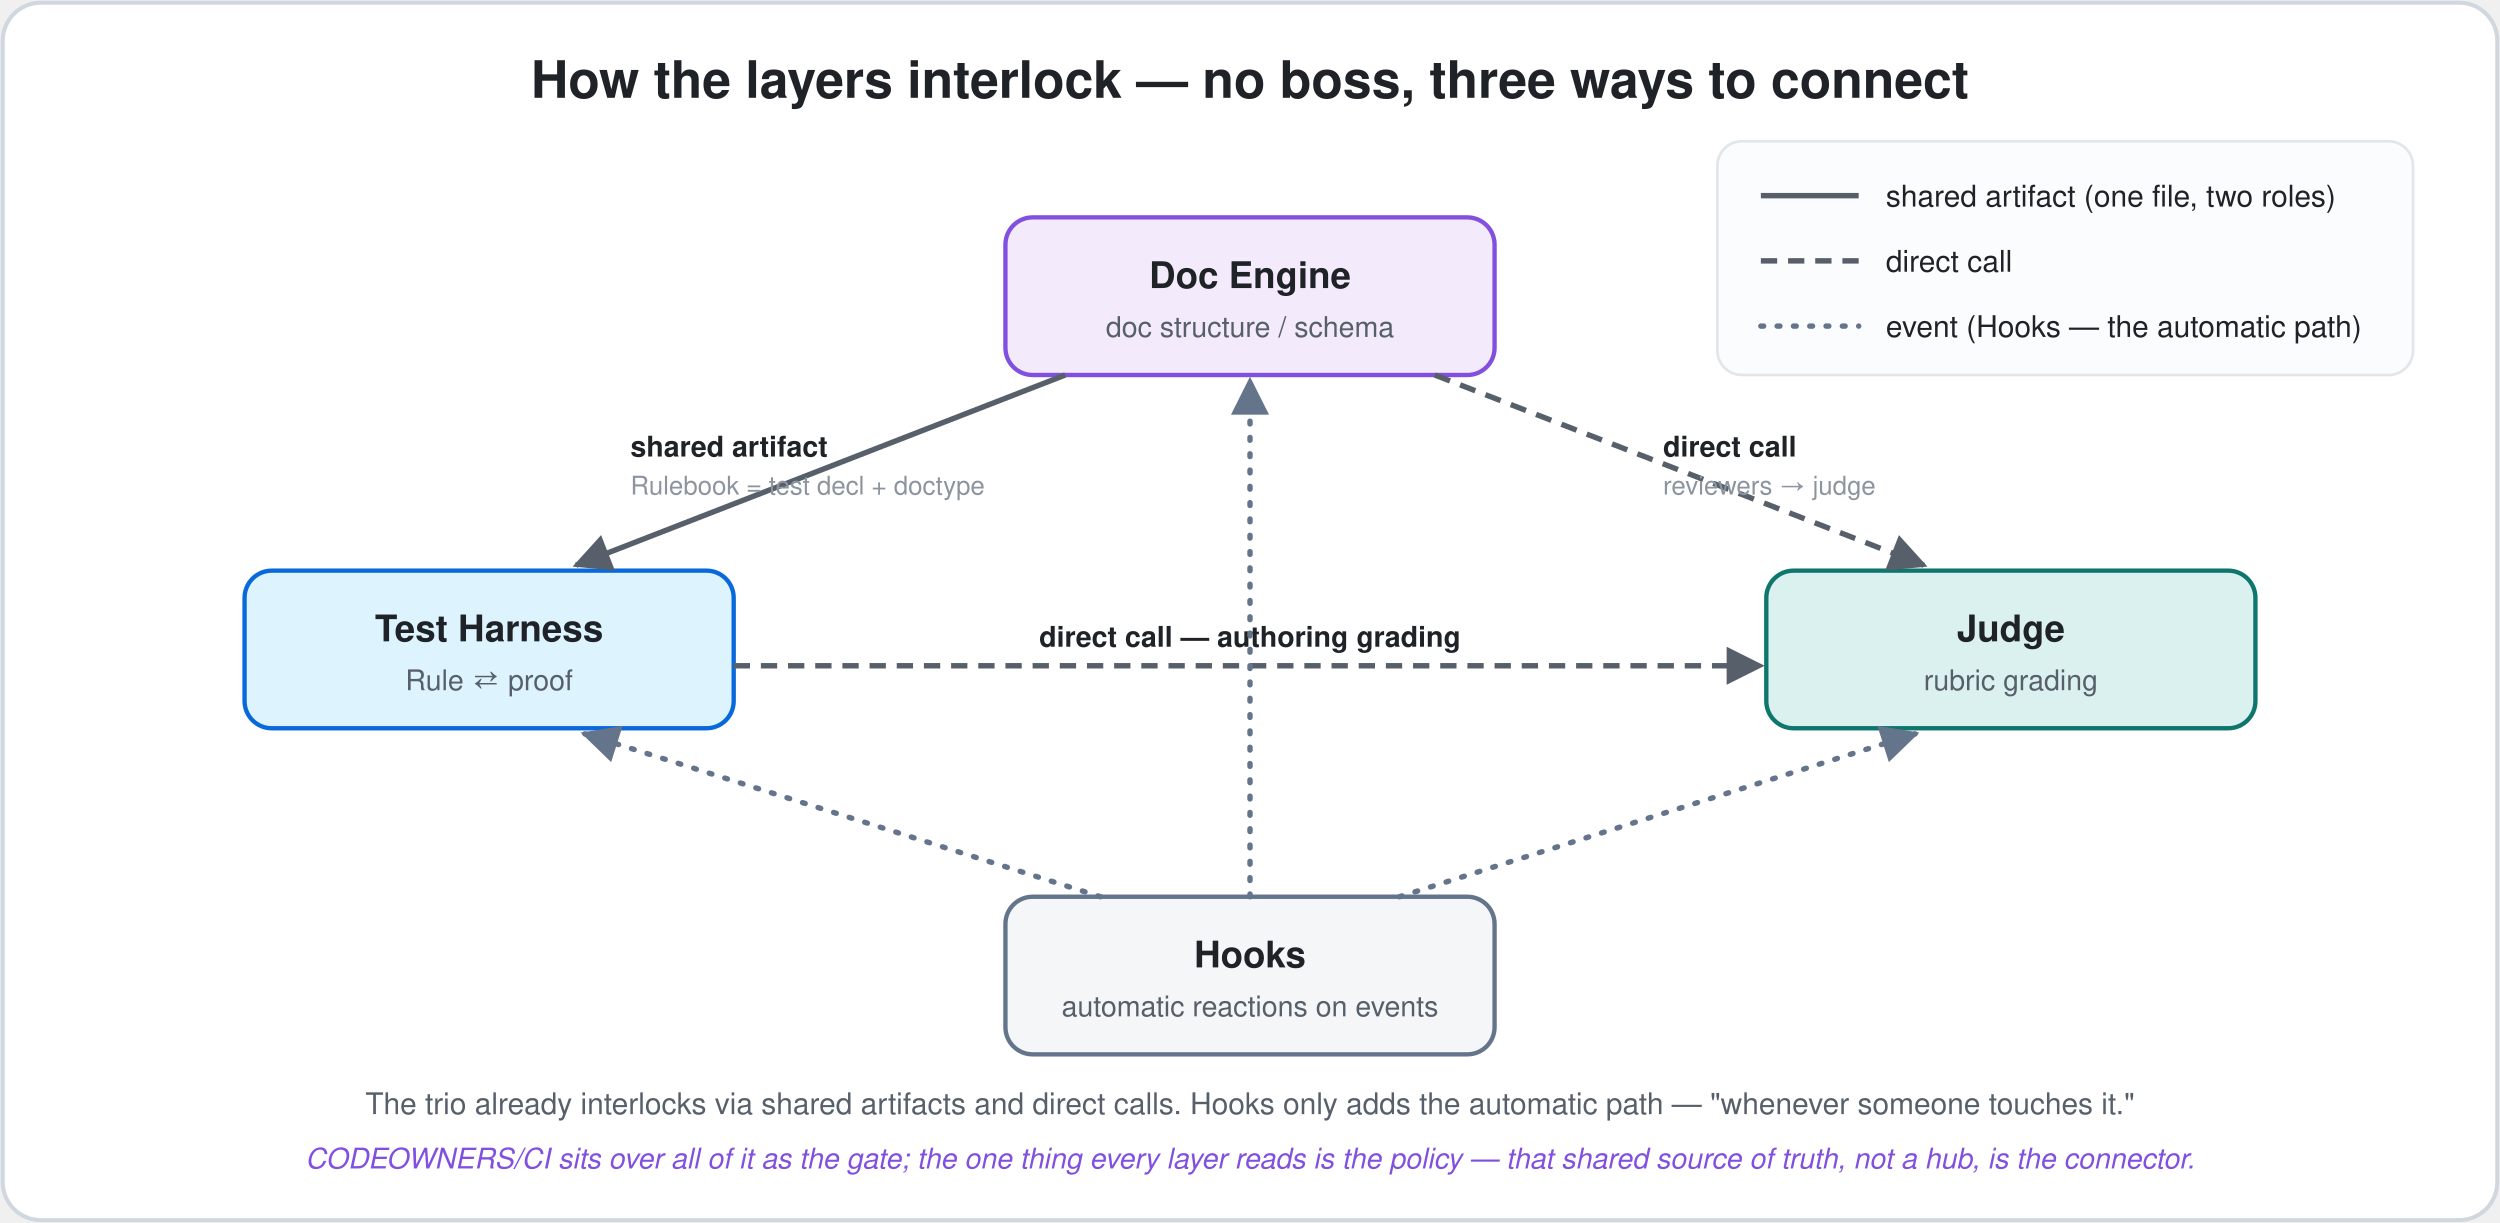
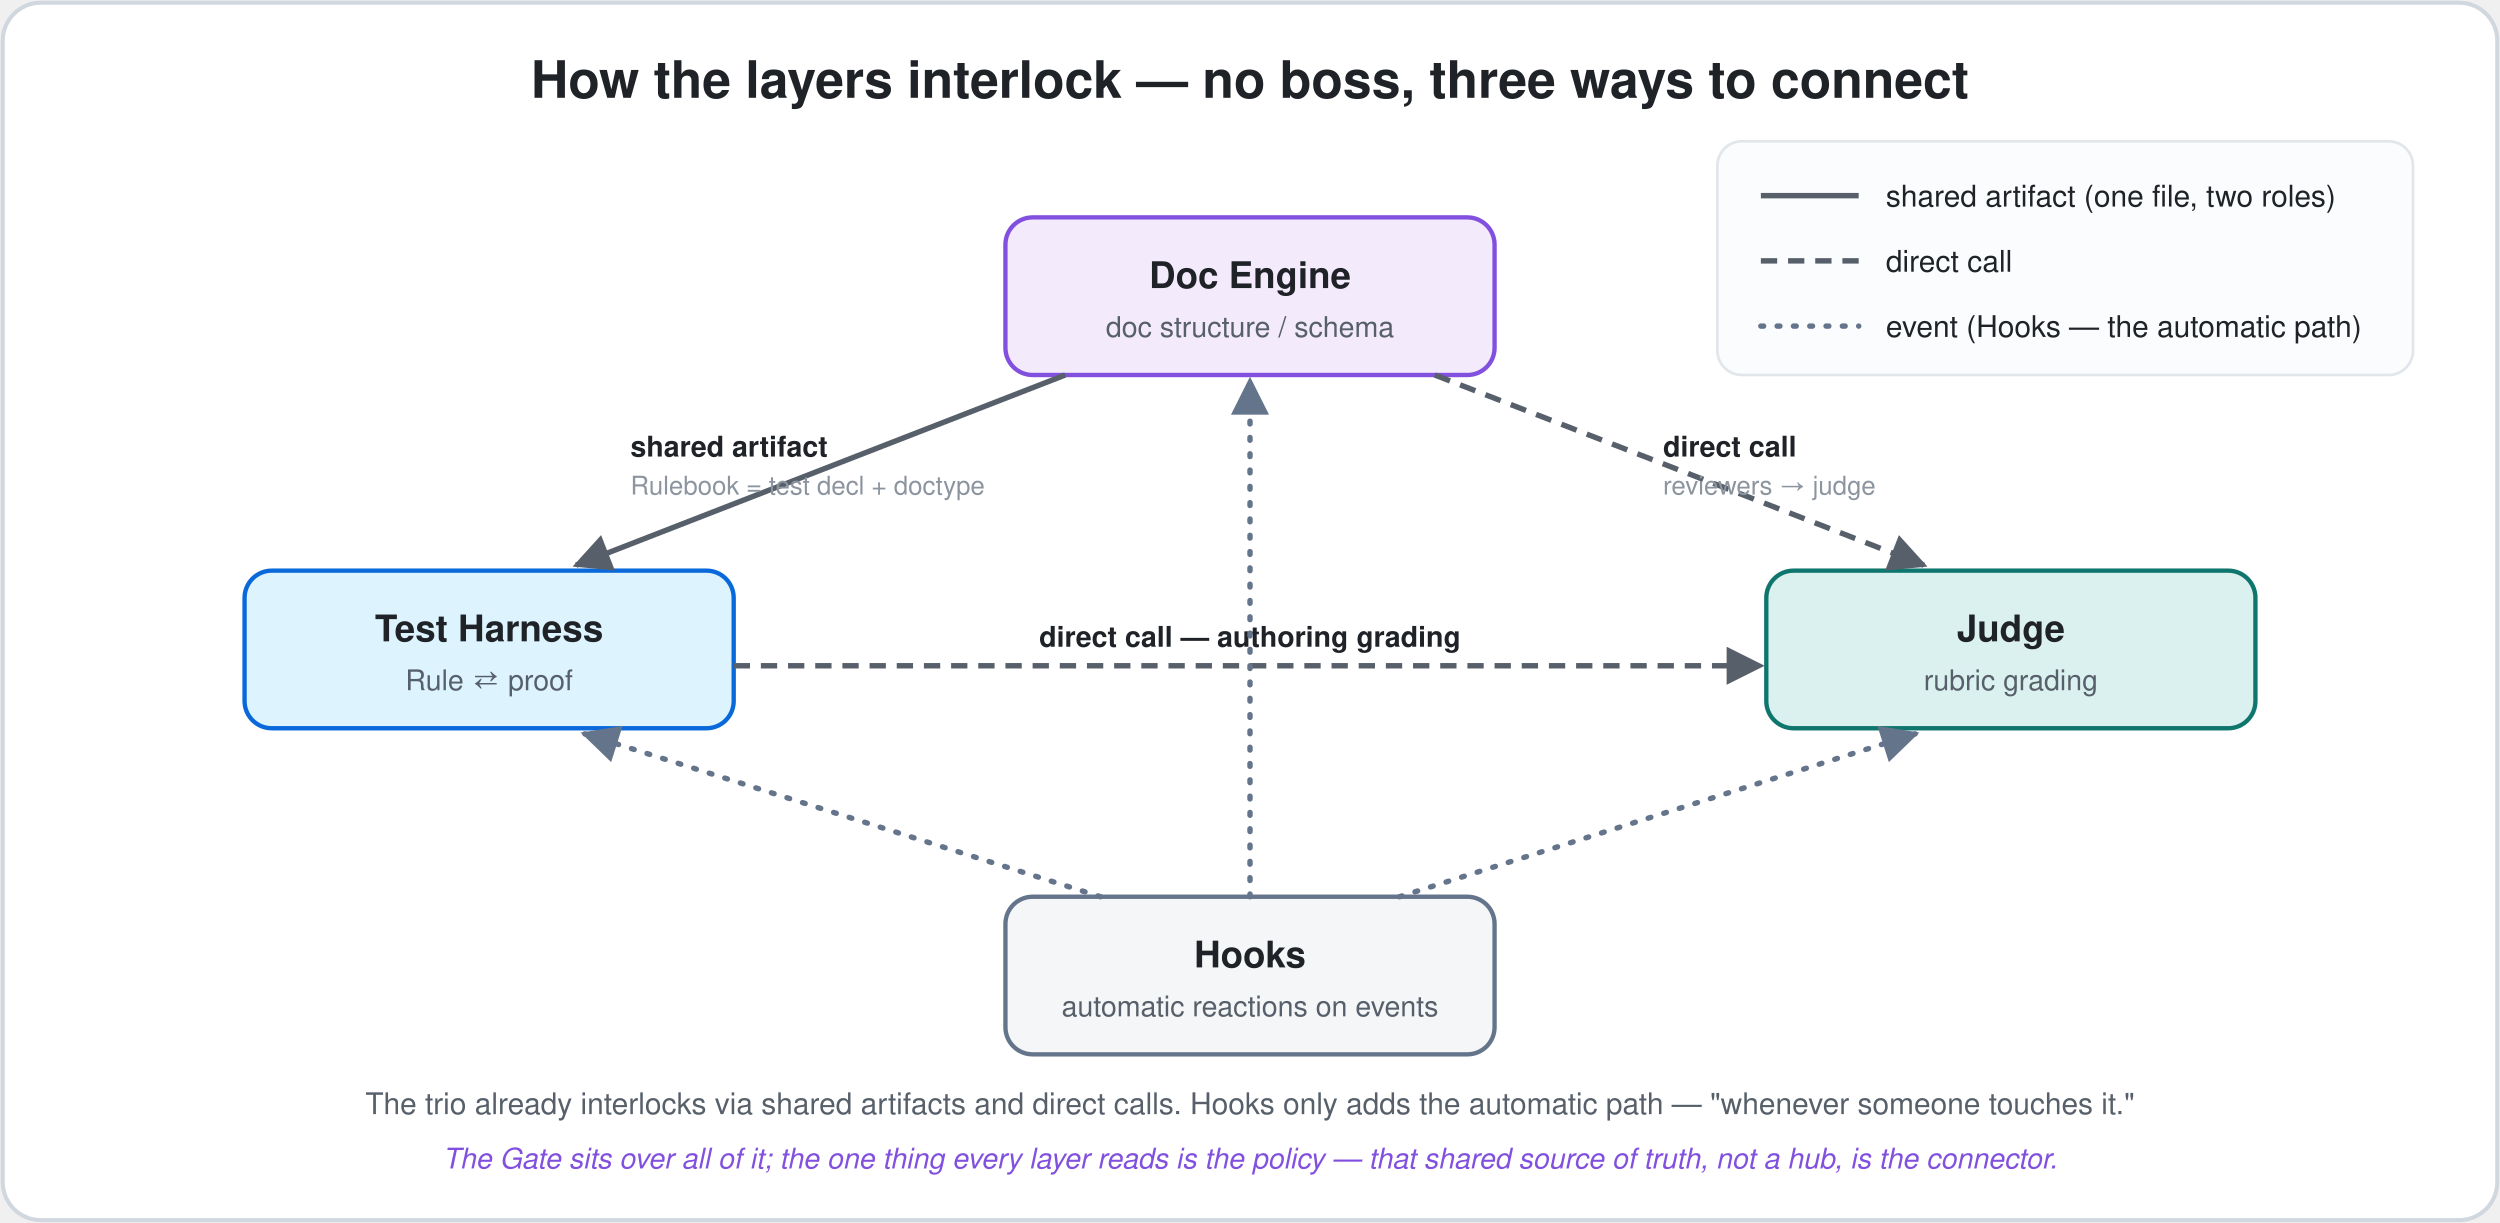
<svg xmlns="http://www.w3.org/2000/svg" viewBox="0 0 920 450" font-family="-apple-system, Segoe UI, Helvetica, Arial, sans-serif" role="img" aria-label="The five layers interlock three ways — shared artifact, direct call, event — with no central hub">
  <rect x="1" y="1" width="918" height="448" rx="14" fill="#ffffff" stroke="#d0d7de" stroke-width="1.5" />
  <text x="460" y="36" text-anchor="middle" font-size="19" font-weight="700" fill="#1f2328">How the layers interlock — no boss, three ways to connect</text>
  <rect x="632" y="52" width="256" height="86" rx="9" fill="#fbfcfe" stroke="#e1e6eb" />
  <line x1="648" y1="72" x2="684" y2="72" stroke="#57606a" stroke-width="2" />
  <text x="694" y="76" font-size="11" fill="#1f2328">shared artifact (one file, two roles)</text>
  <line x1="648" y1="96" x2="684" y2="96" stroke="#57606a" stroke-width="2" stroke-dasharray="6 4" />
  <text x="694" y="100" font-size="11" fill="#1f2328">direct call</text>
  <line x1="648" y1="120" x2="684" y2="120" stroke="#64748b" stroke-width="2" stroke-dasharray="1 5" stroke-linecap="round" />
  <text x="694" y="124" font-size="11" fill="#1f2328">event (Hooks — the automatic path)</text>
  <rect x="370" y="80" width="180" height="58" rx="10" fill="#f3ebfc" stroke="#8250df" stroke-width="1.6" />
  <text x="460" y="106" text-anchor="middle" font-size="13.5" font-weight="700" fill="#1f2328">Doc Engine</text>
  <text x="460" y="124" text-anchor="middle" font-size="10.5" fill="#57606a">doc structure / schema</text>
  <rect x="90" y="210" width="180" height="58" rx="10" fill="#ddf4ff" stroke="#0969da" stroke-width="1.6" />
  <text x="180" y="236" text-anchor="middle" font-size="13.5" font-weight="700" fill="#1f2328">Test Harness</text>
  <text x="180" y="254" text-anchor="middle" font-size="10.5" fill="#57606a">Rule ⇄ proof</text>
  <rect x="650" y="210" width="180" height="58" rx="10" fill="#dbf1ef" stroke="#0f766e" stroke-width="1.6" />
  <text x="740" y="236" text-anchor="middle" font-size="13.5" font-weight="700" fill="#1f2328">Judge</text>
  <text x="740" y="254" text-anchor="middle" font-size="10.5" fill="#57606a">rubric grading</text>
  <line x1="392" y1="138" x2="212" y2="208" stroke="#57606a" stroke-width="2" marker-end="url(#me)" />
  <text x="232" y="168" font-size="10.5" fill="#1f2328" font-weight="600">shared artifact</text>
  <text x="232" y="182" font-size="9.5" fill="#8c959f">Rulebook = test decl + doctype</text>
  <line x1="528" y1="138" x2="708" y2="208" stroke="#57606a" stroke-width="2" stroke-dasharray="6 4" marker-end="url(#me)" />
  <text x="612" y="168" font-size="10.5" fill="#1f2328" font-weight="600">direct call</text>
  <text x="612" y="182" font-size="9.5" fill="#8c959f">reviewers → judge</text>
  <line x1="270" y1="245" x2="648" y2="245" stroke="#57606a" stroke-width="2" stroke-dasharray="6 4" marker-end="url(#me)" />
  <text x="460" y="238" text-anchor="middle" font-size="10.5" fill="#1f2328" font-weight="600">direct call — authoring grading</text>
  <rect x="370" y="330" width="180" height="58" rx="10" fill="#f4f6f8" stroke="#64748b" stroke-width="1.6" />
  <text x="460" y="356" text-anchor="middle" font-size="13.5" font-weight="700" fill="#1f2328">Hooks</text>
  <text x="460" y="374" text-anchor="middle" font-size="10.5" fill="#57606a">automatic reactions on events</text>
  <line x1="405" y1="330" x2="215" y2="270" stroke="#64748b" stroke-width="2" stroke-dasharray="1 5" stroke-linecap="round" marker-end="url(#me2)" />
  <line x1="460" y1="330" x2="460" y2="140" stroke="#64748b" stroke-width="2" stroke-dasharray="1 5" stroke-linecap="round" marker-end="url(#me2)" />
  <line x1="515" y1="330" x2="705" y2="270" stroke="#64748b" stroke-width="2" stroke-dasharray="1 5" stroke-linecap="round" marker-end="url(#me2)" />
  <text x="460" y="410" text-anchor="middle" font-size="11" fill="#57606a">The trio already interlocks via shared artifacts and direct calls. Hooks only adds the automatic path — "whenever someone touches it."</text>
-   <text x="460" y="430" text-anchor="middle" font-size="10.5" font-style="italic" fill="#8250df">CODEOWNERS/CI sits over all of it as the gate; the one thing every layer reads is the policy — that shared source of truth, not a hub, is the connector.</text>
+   <text x="460" y="430" text-anchor="middle" font-size="10.5" font-style="italic" fill="#8250df">The Gate sits over all of it; the one thing every layer reads is the policy — that shared source of truth, not a hub, is the connector.</text>
  <defs>
    <marker id="me" viewBox="0 0 10 10" refX="9" refY="5" markerWidth="7" markerHeight="7" orient="auto-start-reverse">
      <path d="M 0 0 L 10 5 L 0 10 z" fill="#57606a" />
    </marker>
    <marker id="me2" viewBox="0 0 10 10" refX="9" refY="5" markerWidth="7" markerHeight="7" orient="auto-start-reverse">
      <path d="M 0 0 L 10 5 L 0 10 z" fill="#64748b" />
    </marker>
  </defs>
</svg>
